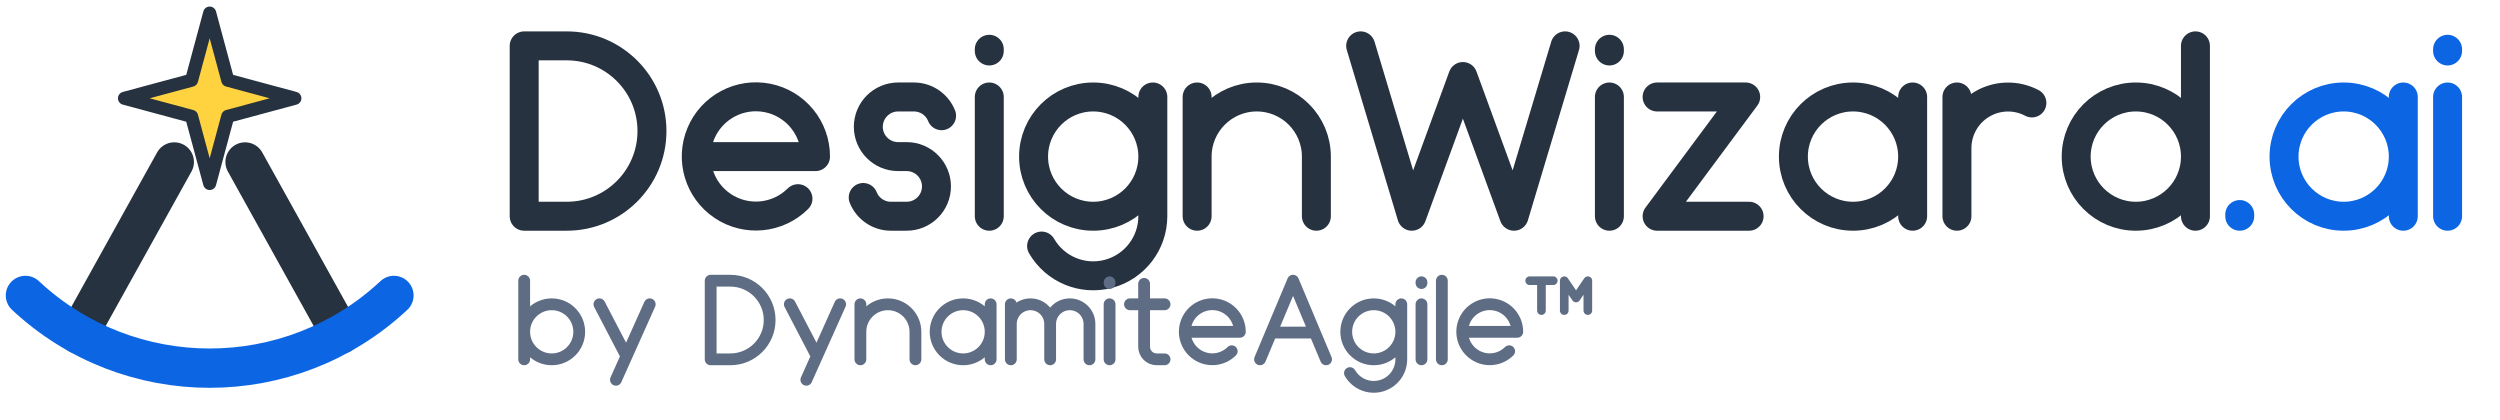
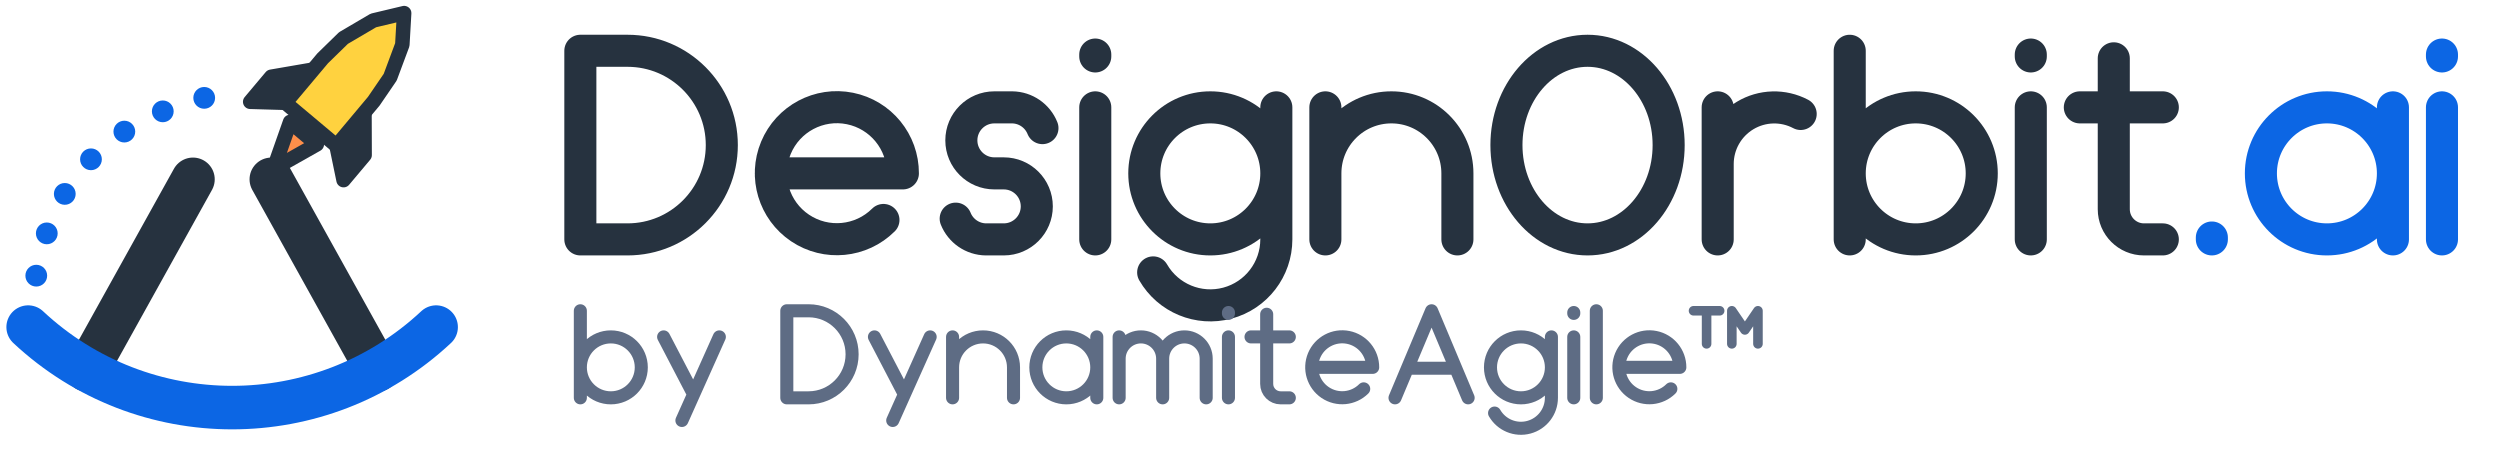
- <svg xmlns="http://www.w3.org/2000/svg" viewBox="0 0 381.54 64" role="img" aria-label="DynamiteOrbit">
+ <svg xmlns="http://www.w3.org/2000/svg" viewBox="0 0 344.62 64" role="img" aria-label="DesignOrbit.ai">
  <path d="M26.6 24.72L12 51" fill="none" stroke="#26323f" stroke-width="6" stroke-linecap="round" />
  <path d="M37.4 24.72L52 51" fill="none" stroke="#26323f" stroke-width="6" stroke-linecap="round" />
  <path d="M60.12 45.09A41.18 41.18 0 0 1 3.88 45.09" fill="none" stroke="#0c66e4" stroke-width="6" stroke-linecap="round" />
-   <path d="M32 2L34.76 12.24L45 15L34.76 17.76L32 28L29.24 17.76L19 15L29.24 12.24Z" fill="#ffd23f" stroke="#26323f" stroke-width="2" stroke-linejoin="round" />
+   <circle cx="5" cy="38" r="1.5" fill="#0c66e4" />
+   <circle cx="6.45" cy="32.17" r="1.5" fill="#0c66e4" />
+   <circle cx="8.93" cy="26.73" r="1.5" fill="#0c66e4" />
+   <circle cx="12.54" cy="21.96" r="1.5" fill="#0c66e4" />
+   <circle cx="17.14" cy="18.14" r="1.5" fill="#0c66e4" />
+   <circle cx="22.44" cy="15.35" r="1.5" fill="#0c66e4" />
+   <circle cx="28.15" cy="13.49" r="1.5" fill="#0c66e4" />
+   <path d="M39.99 16.81L37.72 23.26L43.67 19.9Z" fill="#ff8f4a" stroke="#26323f" stroke-width="2" stroke-linejoin="round" />
+   <path d="M43.19 9.58L37.39 10.58L34.49 14.03L39.33 14.17Z" fill="#26323f" stroke="#26323f" stroke-width="2" stroke-linejoin="round" />
+   <path d="M50.24 15.49L50.26 21.38L47.36 24.83L46.38 20.09Z" fill="#26323f" stroke="#26323f" stroke-width="2" stroke-linejoin="round" />
+   <path d="M55.71 1.81L55.46 6.16L53.79 10.64L51.52 13.96L46.38 20.09L39.33 14.17L44.48 8.04L47.35 5.24L51.47 2.82Z" fill="#ffd23f" stroke="#26323f" stroke-width="2" stroke-linejoin="round" />
  <g fill="none" stroke="#26323f" stroke-width="1.7" stroke-linecap="round" stroke-linejoin="round">
    <path transform="translate(80 33) scale(2.6)" d="M0 -10V0H2.5A5 5 0 0 0 2.5 -10H0" />
    <path transform="translate(106.26 33) scale(2.6)" d="M0 -3.5H7A3.5 3.5 0 1 0 5.97 -1.03" />
    <path transform="translate(131.22 33) scale(2.6)" d="M4.8 -5.9A1.75 1.75 0 0 0 3.2 -7H2.25A1.75 1.75 0 0 0 2.25 -3.5H2.75A1.75 1.75 0 0 1 2.75 0H1.8A1.75 1.75 0 0 1 .2 -1.1" />
    <path transform="translate(150.98 33) scale(2.6)" d="M0 -7V0M0 -9.8V-9.7" />
    <path transform="translate(157.74 33) scale(2.6)" d="M7 -3.5A3.5 3.5 0 1 0 0 -3.5A3.5 3.5 0 1 0 7 -3.5M7 -7V0A3.5 3.5 0 0 1 .47 1.75" />
    <path transform="translate(182.7 33) scale(2.6)" d="M0 -7V0M0 -3.5A3.5 3.5 0 0 1 7 -3.5V0" />
-     <path transform="translate(207.66 33) scale(2.6)" d="M0 -10L3 0L6 -8.2L9 0L12 -10" />
-     <path transform="translate(245.62 33) scale(2.6)" d="M0 -7V0M0 -9.8V-9.7" />
-     <path transform="translate(252.38 33) scale(2.6)" d="M.2 -7H5.4L.2 0H5.6" />
-     <path transform="translate(273.7 33) scale(2.6)" d="M7 -3.5A3.5 3.5 0 1 0 0 -3.5A3.5 3.5 0 1 0 7 -3.5M7 -7V0" />
-     <path transform="translate(298.66 33) scale(2.6)" d="M0 -7V0M0 -4A3 3 0 0 1 4.4 -6.65" />
-     <path transform="translate(316.86 33) scale(2.6)" d="M7 -3.5A3.5 3.5 0 1 0 0 -3.5A3.5 3.5 0 1 0 7 -3.5M7 -10V0" />
+     <path transform="translate(207.66 33) scale(2.6)" d="M4.3 -10A4.3 5 0 1 0 4.3 0A4.3 5 0 1 0 4.3 -10" />
+     <path transform="translate(236.78 33) scale(2.6)" d="M0 -7V0M0 -4A3 3 0 0 1 4.4 -6.65" />
+     <path transform="translate(254.98 33) scale(2.6)" d="M0 -10V0M7 -3.5A3.5 3.5 0 1 0 0 -3.5A3.5 3.5 0 1 0 7 -3.5" />
+     <path transform="translate(279.94 33) scale(2.6)" d="M0 -7V0M0 -9.8V-9.7" />
+     <path transform="translate(286.7 33) scale(2.6)" d="M1.8 -9.6V-1.6A1.6 1.6 0 0 0 3.4 0H4.4M0 -7H4.4" />
  </g>
  <g fill="none" stroke="#0c66e4" stroke-width="1.7" stroke-linecap="round" stroke-linejoin="round">
-     <path transform="translate(341.82 33) scale(2.6)" d="M0 -.1V0" />
-     <path transform="translate(348.58 33) scale(2.6)" d="M7 -3.5A3.5 3.5 0 1 0 0 -3.5A3.5 3.5 0 1 0 7 -3.5M7 -7V0" />
-     <path transform="translate(373.54 33) scale(2.6)" d="M0 -7V0M0 -9.8V-9.7" />
+     <path transform="translate(304.9 33) scale(2.6)" d="M0 -.1V0" />
+     <path transform="translate(311.66 33) scale(2.6)" d="M7 -3.5A3.5 3.5 0 1 0 0 -3.5A3.5 3.5 0 1 0 7 -3.5M7 -7V0" />
+     <path transform="translate(336.62 33) scale(2.6)" d="M0 -7V0M0 -9.8V-9.7" />
  </g>
  <g fill="none" stroke="#5e6c84" stroke-width="1.5" stroke-linecap="round" stroke-linejoin="round">
    <path transform="translate(80 54.84) scale(1.2)" d="M0 -10V0M7 -3.5A3.5 3.5 0 1 0 0 -3.5A3.5 3.5 0 1 0 7 -3.5" />
    <path transform="translate(91.48 54.84) scale(1.2)" d="M0 -7L3.44 -.4M6.4 -7L2.1 2.6" />
    <path transform="translate(108.46 54.84) scale(1.2)" d="M0 -10V0H2.5A5 5 0 0 0 2.5 -10H0" />
    <path transform="translate(120.54 54.84) scale(1.2)" d="M0 -7L3.44 -.4M6.4 -7L2.1 2.6" />
    <path transform="translate(131.31 54.84) scale(1.2)" d="M0 -7V0M0 -3.5A3.5 3.5 0 0 1 7 -3.5V0" />
    <path transform="translate(142.79 54.84) scale(1.2)" d="M7 -3.5A3.5 3.5 0 1 0 0 -3.5A3.5 3.5 0 1 0 7 -3.5M7 -7V0" />
    <path transform="translate(154.27 54.84) scale(1.2)" d="M0 -7V0M0 -4.5A2.5 2.5 0 0 1 5 -4.5V0M5 -4.5A2.5 2.5 0 0 1 10 -4.5V0" />
    <path transform="translate(169.34 54.84) scale(1.2)" d="M0 -7V0M0 -9.8V-9.7" />
    <path transform="translate(172.45 54.84) scale(1.2)" d="M1.8 -9.6V-1.6A1.6 1.6 0 0 0 3.4 0H4.4M0 -7H4.4" />
    <path transform="translate(180.82 54.84) scale(1.2)" d="M0 -3.5H7A3.5 3.5 0 1 0 5.97 -1.03" />
    <path transform="translate(192.3 54.84) scale(1.2)" d="M0 0L4.2 -10L8.4 0M1.5 -3.4H6.9" />
    <path transform="translate(205.46 54.84) scale(1.2)" d="M7 -3.5A3.5 3.5 0 1 0 0 -3.5A3.5 3.5 0 1 0 7 -3.5M7 -7V0A3.5 3.5 0 0 1 .47 1.75" />
    <path transform="translate(216.94 54.84) scale(1.2)" d="M0 -7V0M0 -9.8V-9.7" />
    <path transform="translate(220.05 54.84) scale(1.2)" d="M0 -10V0" />
    <path transform="translate(223.16 54.84) scale(1.2)" d="M0 -3.5H7A3.5 3.5 0 1 0 5.97 -1.03" />
  </g>
  <g fill="none" stroke="#5e6c84" stroke-width="1.1" stroke-linecap="round" stroke-linejoin="round">
    <path transform="translate(233.45 54.84) scale(1.2)" d="M0 -10H3M1.5 -10V-6.2M4.4 -6.2V-10L5.9 -7.8L7.4 -10V-6.2" />
  </g>
</svg>
